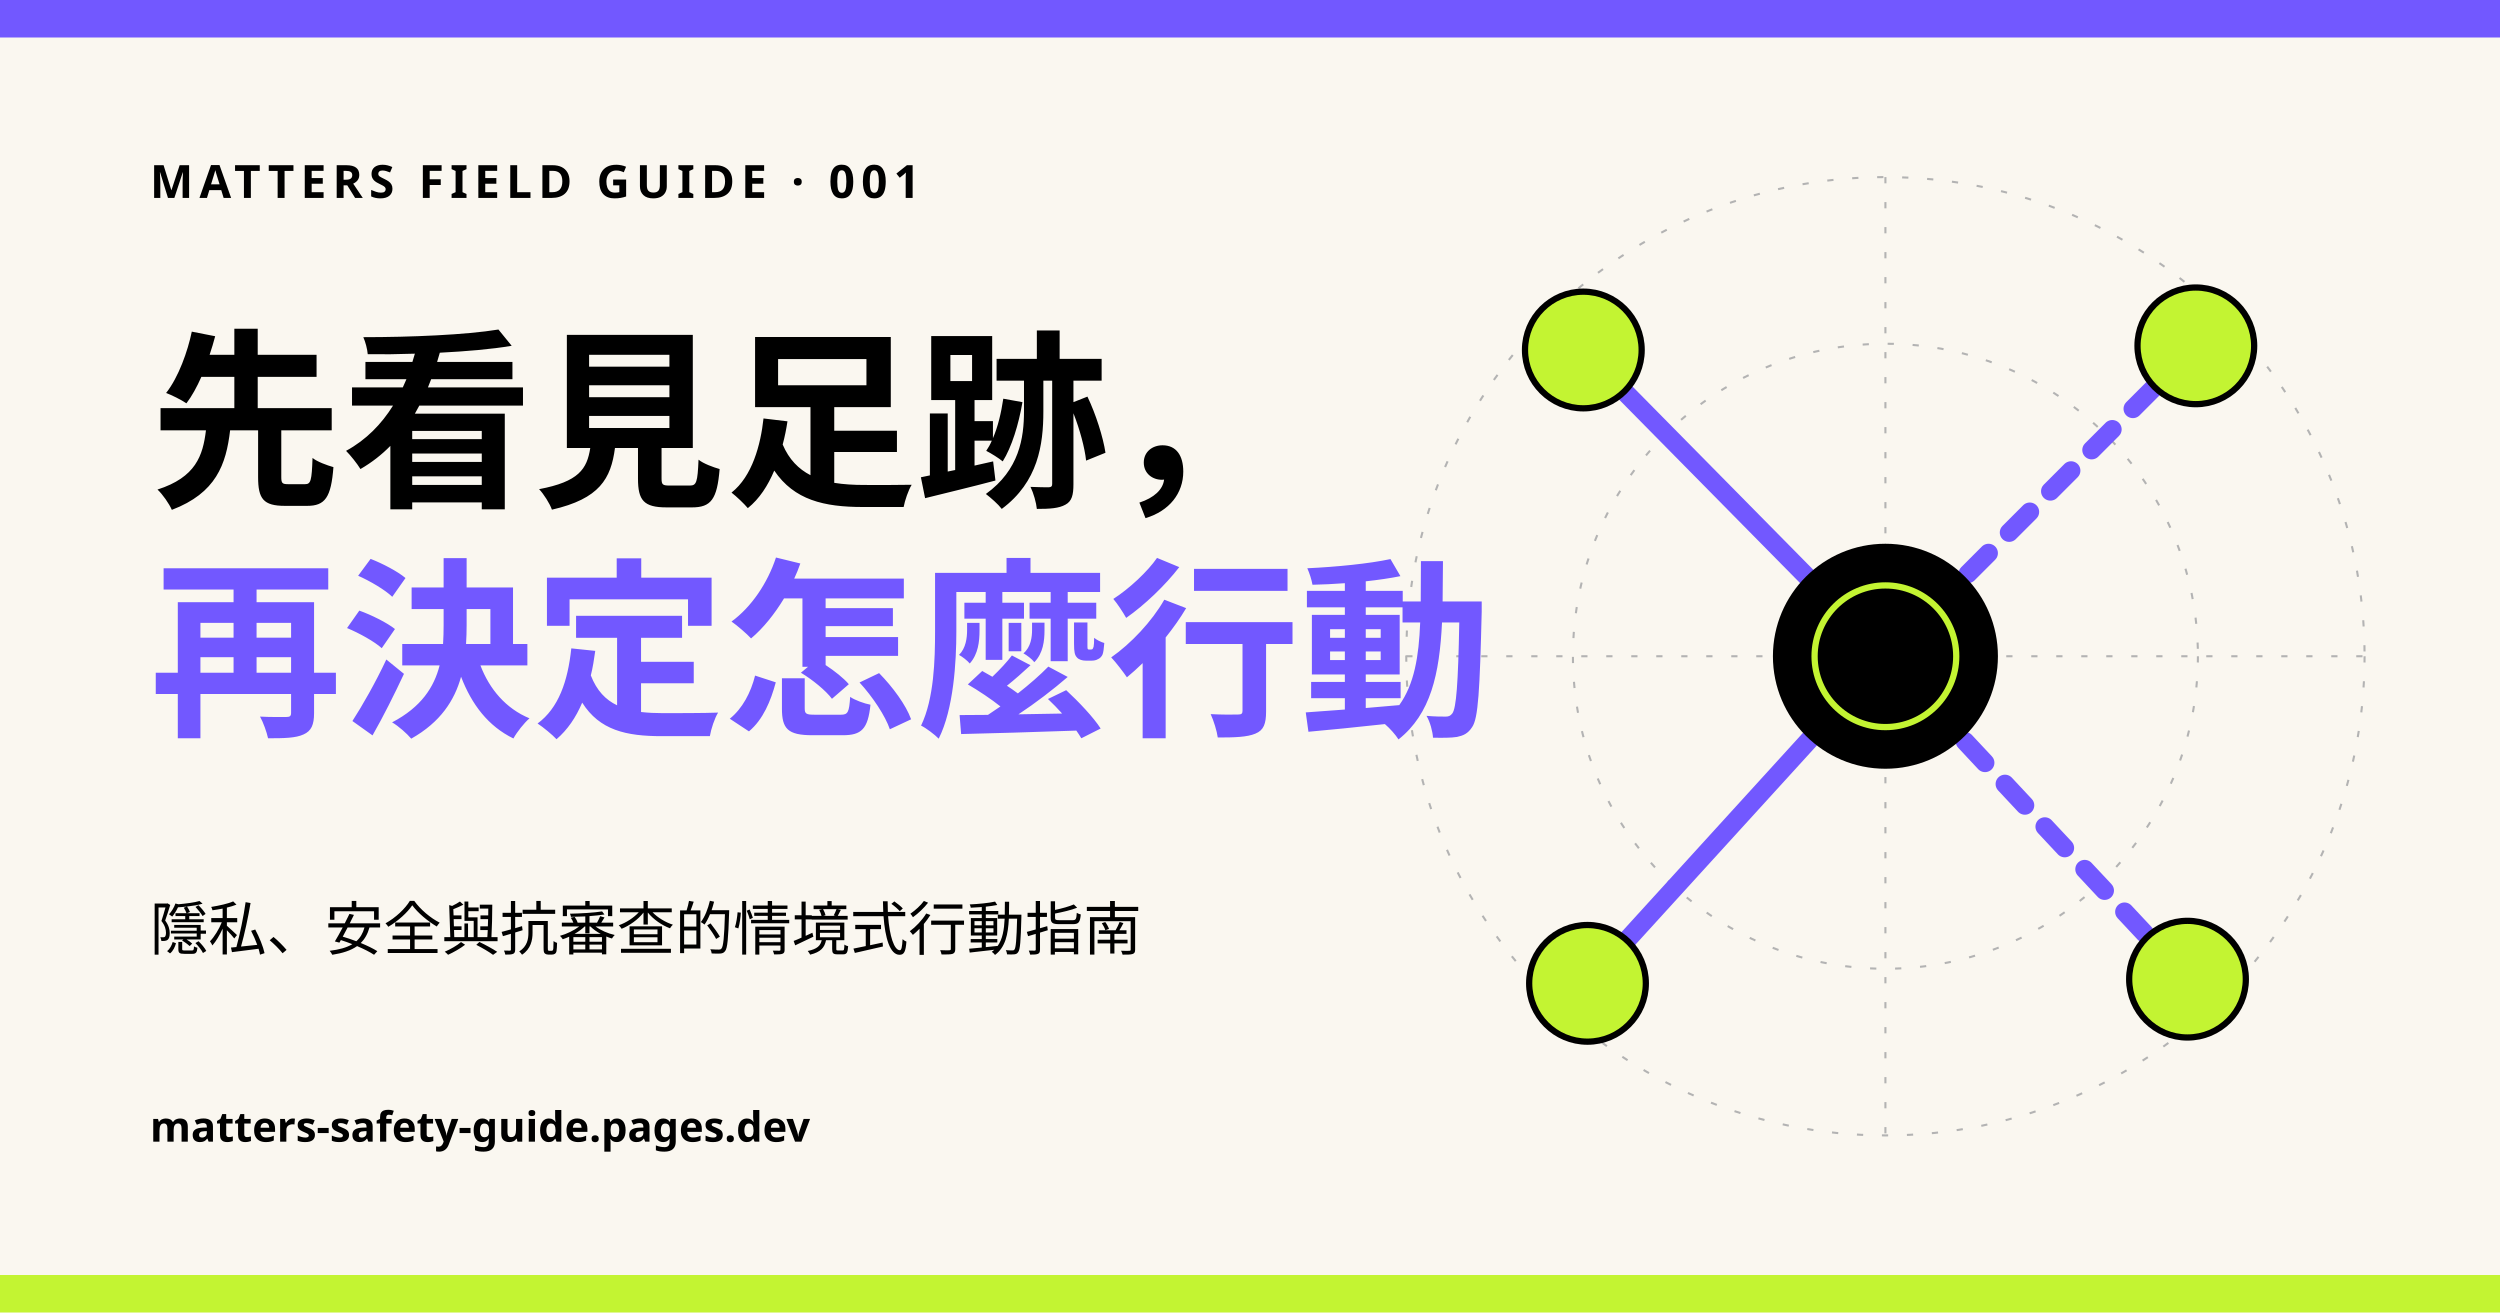
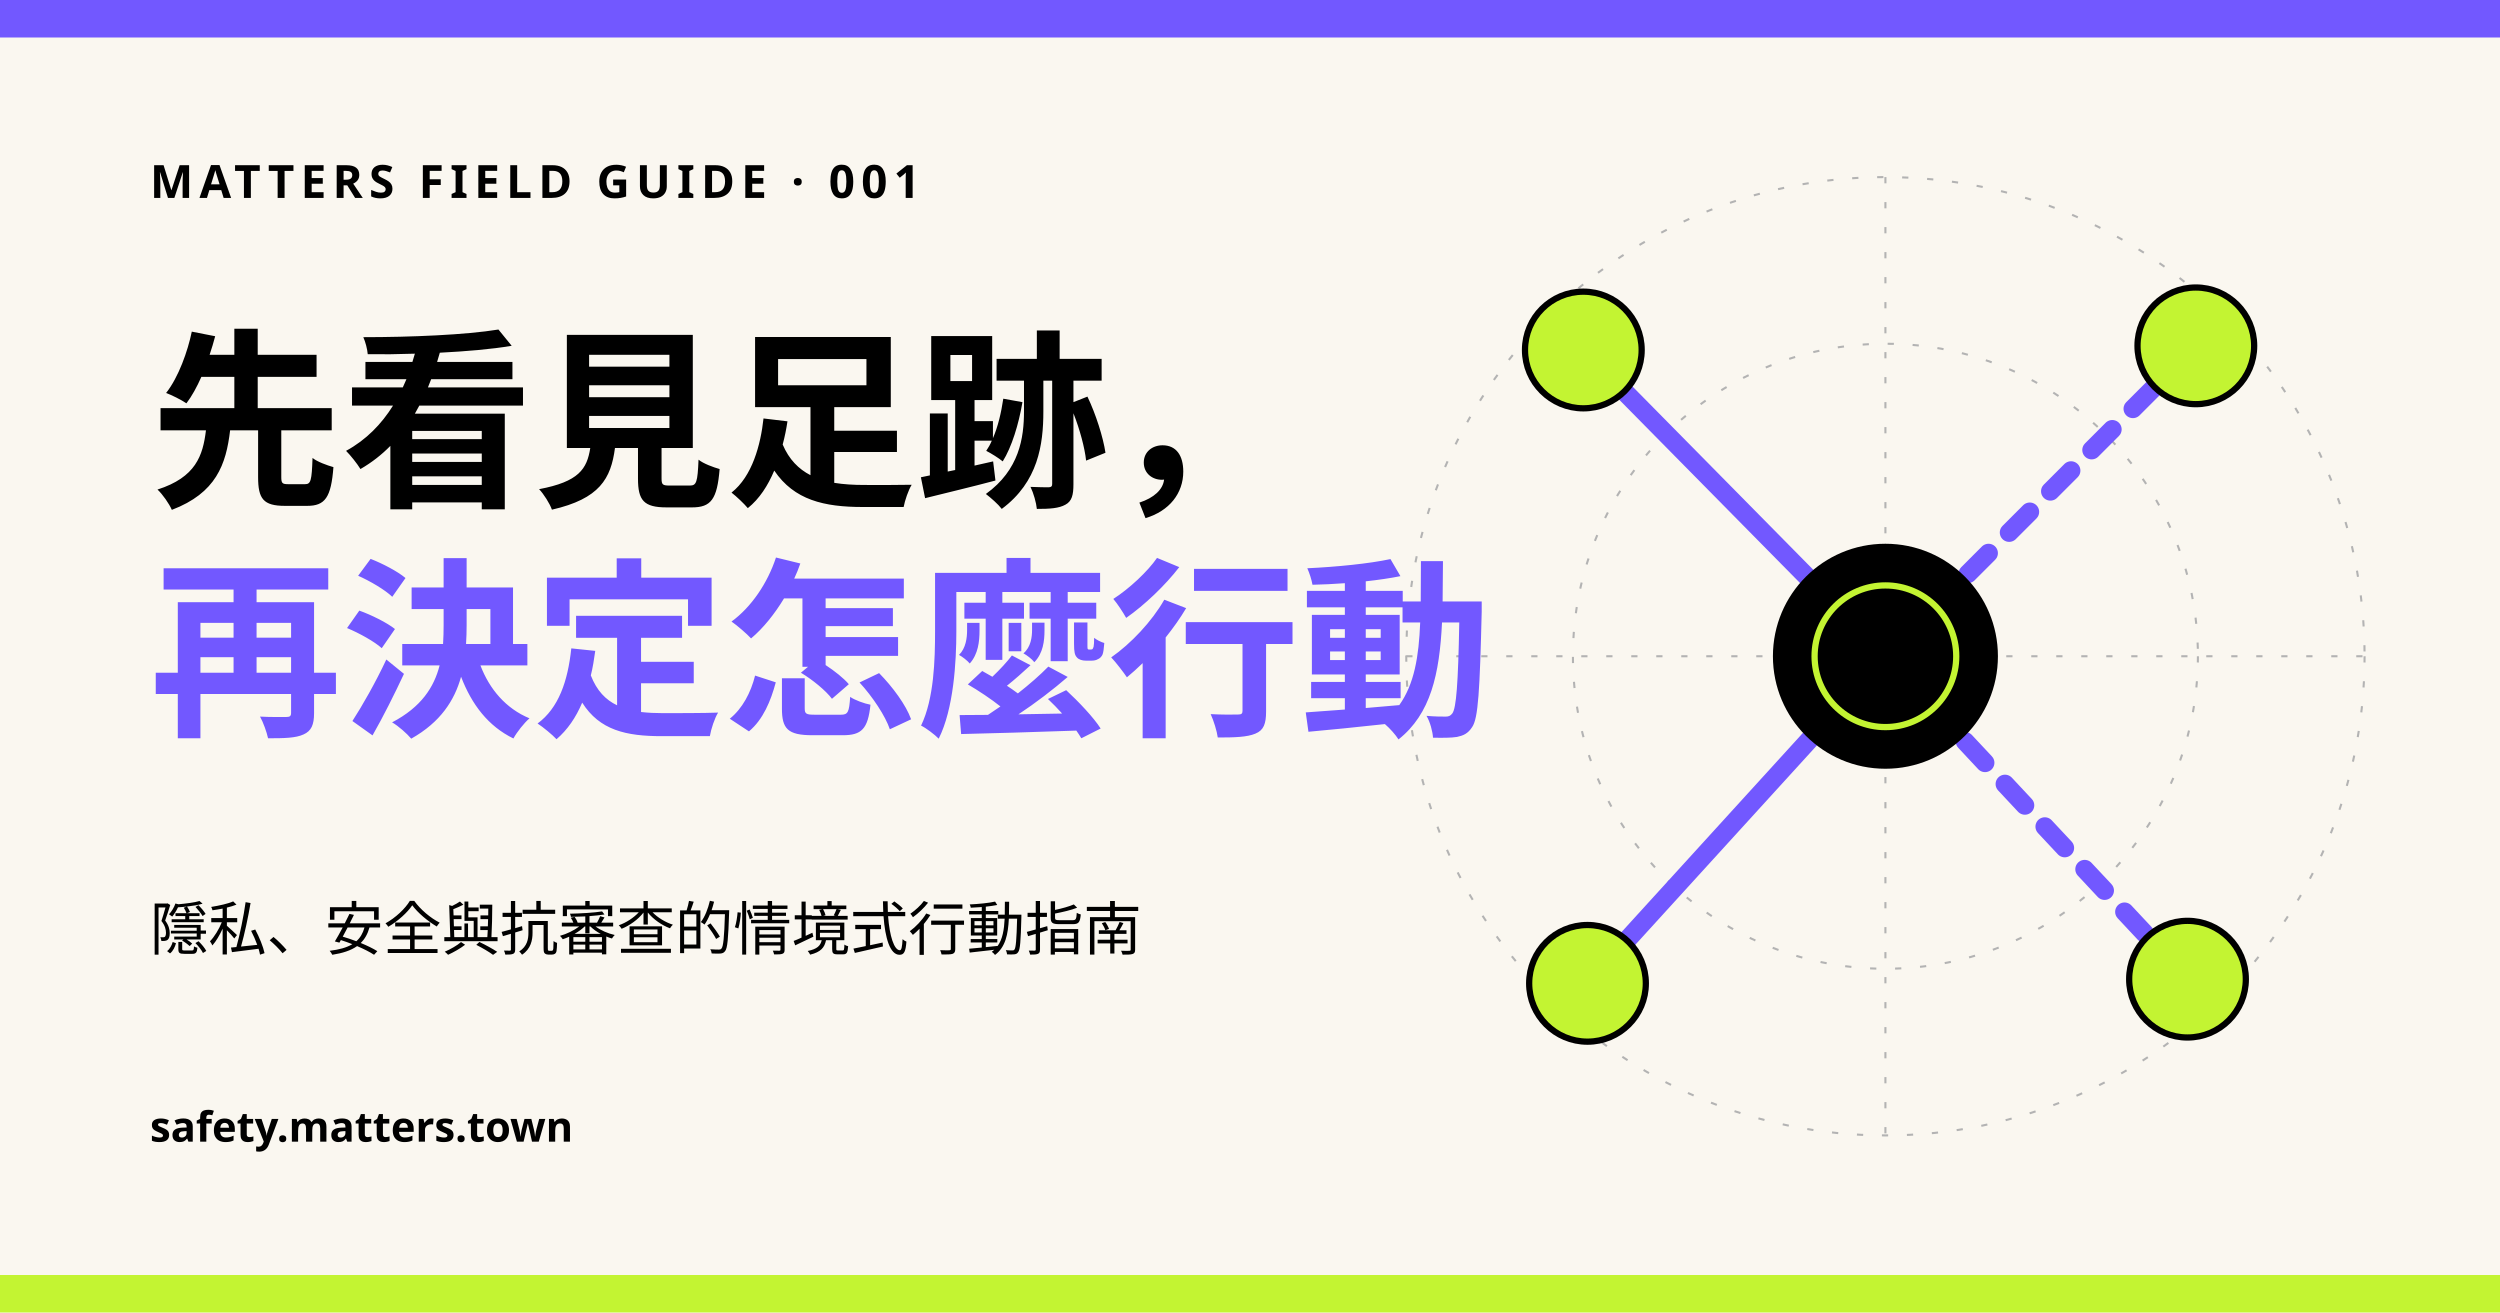
<svg xmlns="http://www.w3.org/2000/svg" viewBox="0 0 1200 630" role="img" aria-labelledby="title desc">
  <rect width="1200" height="630" fill="#faf7f0" />
  <path d="M0 0h1200v18H0z" fill="#7258ff" />
  <path d="M0 612h1200v18H0z" fill="#c3f432" />
  <g fill="none" stroke="#b3b3b3" stroke-dasharray="3 9">
    <circle cx="905" cy="315" r="230" />
    <circle cx="905" cy="315" r="150" />
    <path d="M675 315h460M905 85v460" />
  </g>
  <g fill="none" stroke="#7258ff" stroke-width="9" stroke-linecap="round">
    <path d="M905 315L760 168" />
    <path d="M905 315L1054 166" stroke-dasharray="14 14" />
    <path d="M905 315L762 472" />
    <path d="M905 315L1050 470" stroke-dasharray="14 14" />
  </g>
  <g fill="#c3f432" stroke="#000" stroke-width="3">
    <circle cx="760" cy="168" r="28" />
    <circle cx="1054" cy="166" r="28" />
    <circle cx="762" cy="472" r="28" />
    <circle cx="1050" cy="470" r="28" />
  </g>
  <circle cx="905" cy="315" r="54" fill="#000" />
  <circle cx="905" cy="315" r="34" fill="none" stroke="#c3f432" stroke-width="3" />
  <g fill="#000" font-family="system-ui, sans-serif">
    <text x="72" y="95" font-size="22" font-weight="700" letter-spacing="3">MATTERS FIELD GUIDE · 001</text>
    <text x="72" y="236" font-size="92" font-weight="600">先看見足跡，</text>
    <text x="72" y="346" font-size="92" font-weight="600" fill="#7258ff">再決定怎麼行動</text>
    <text x="72" y="456" font-size="28">隱私、安全與抗審查的情境式行動指南</text>
-     <text x="72" y="548" font-size="20" font-weight="600">matters-safety-guide.pages.dev</text>
+     <text x="72" y="548" font-size="20" font-weight="600">safety.matters.town</text>
  </g>
</svg>
